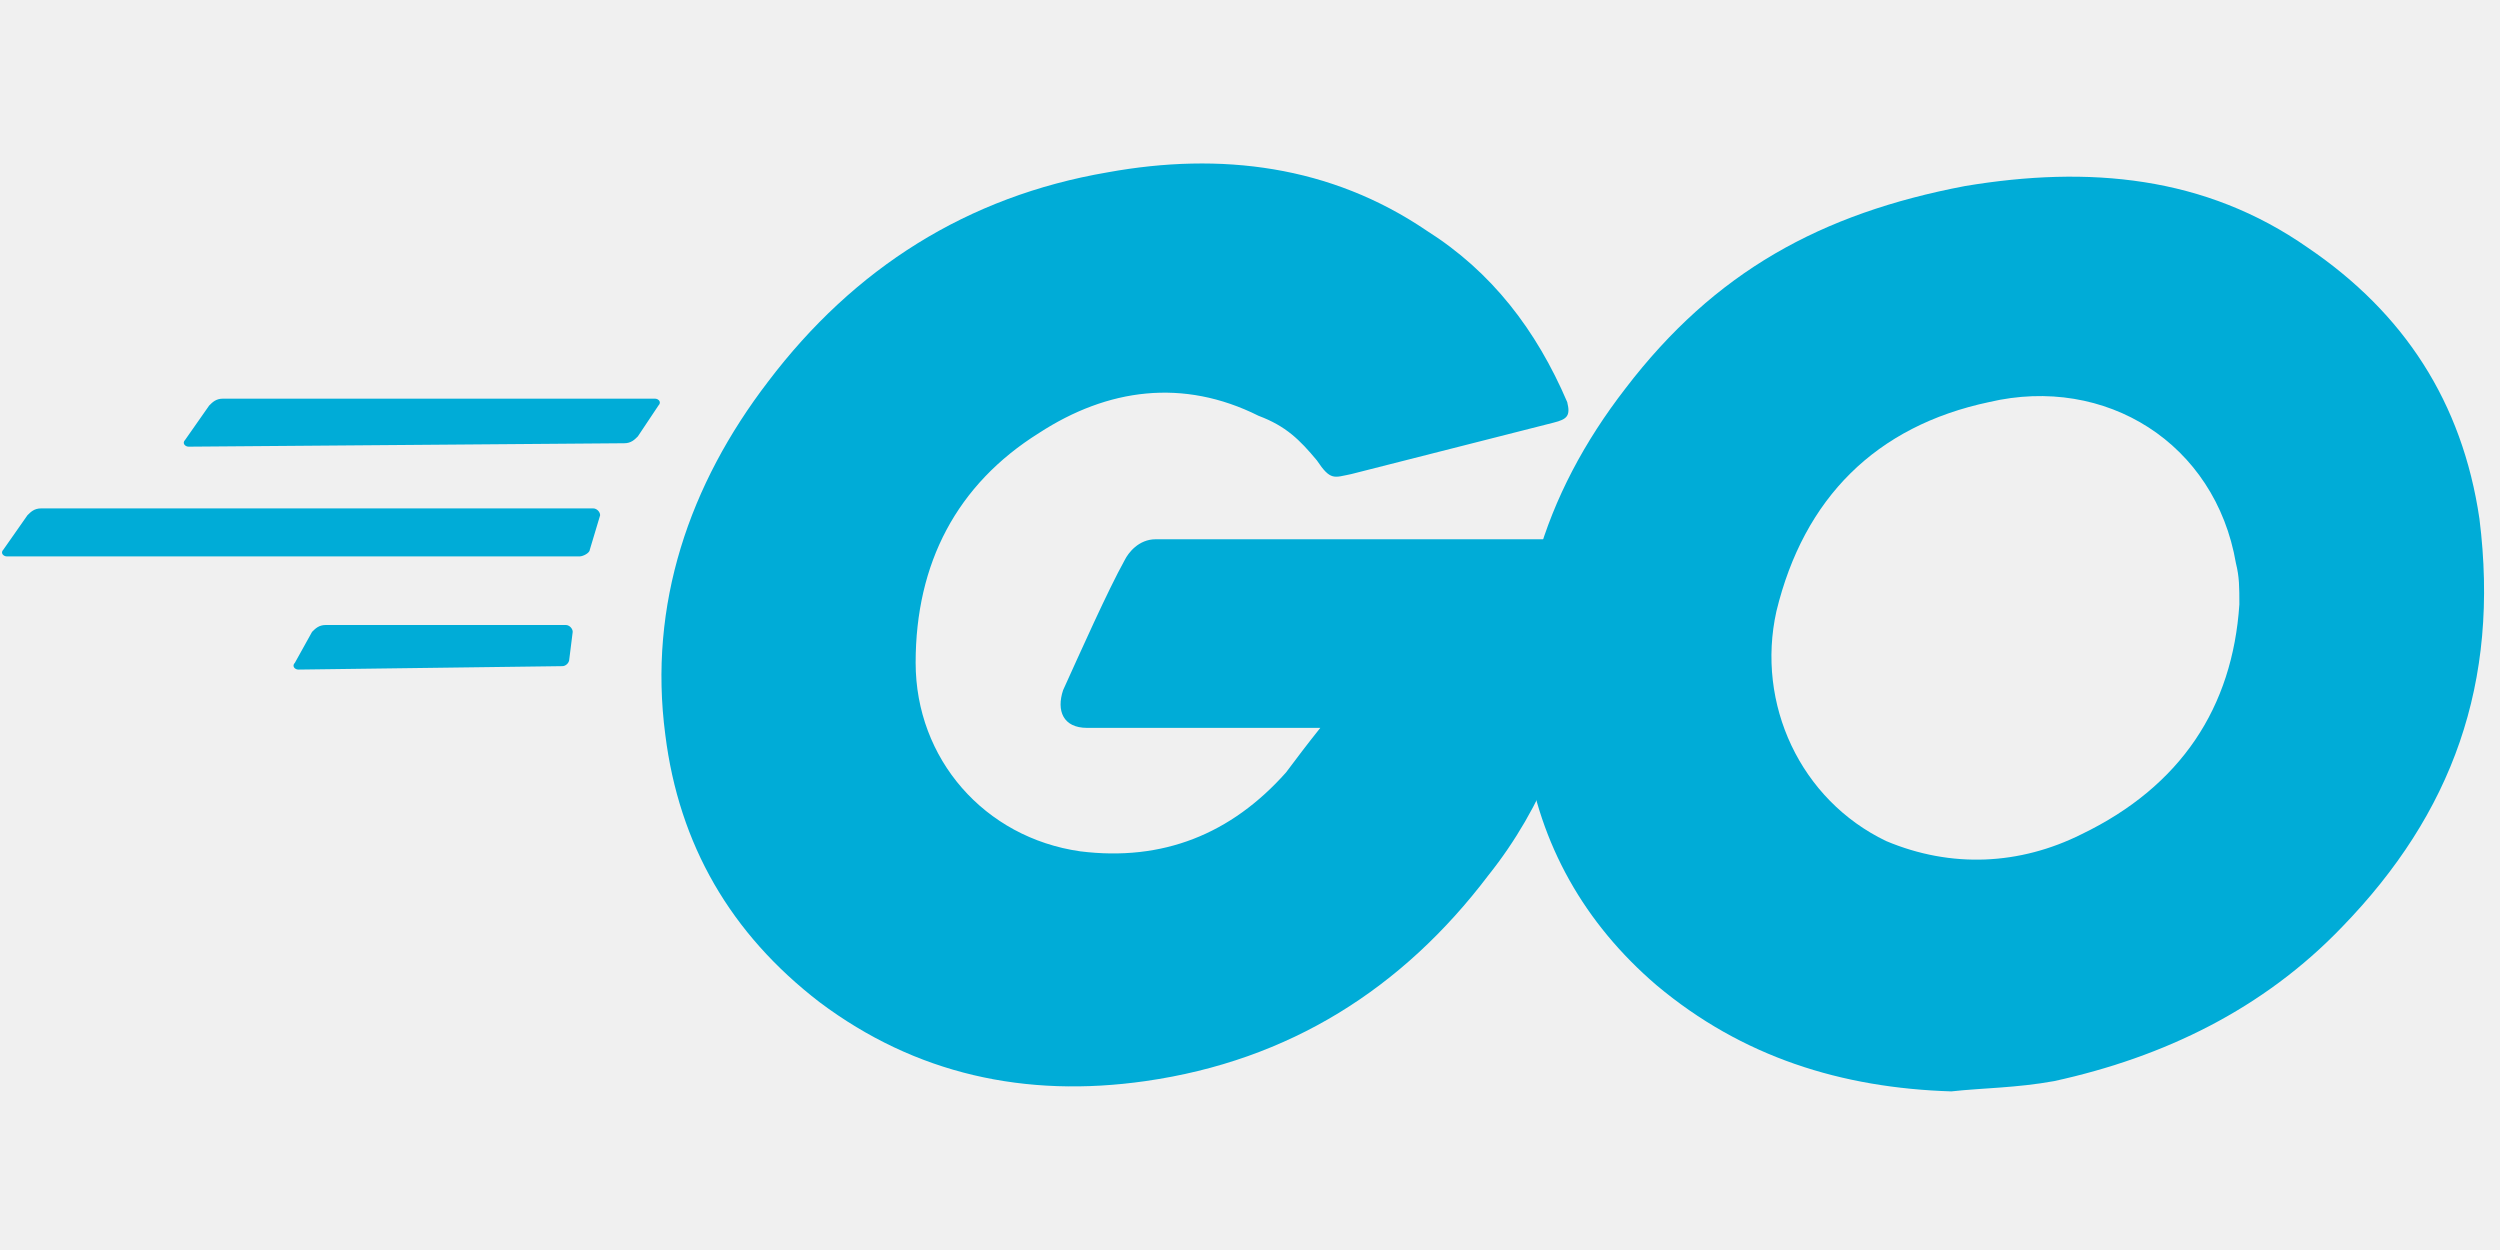
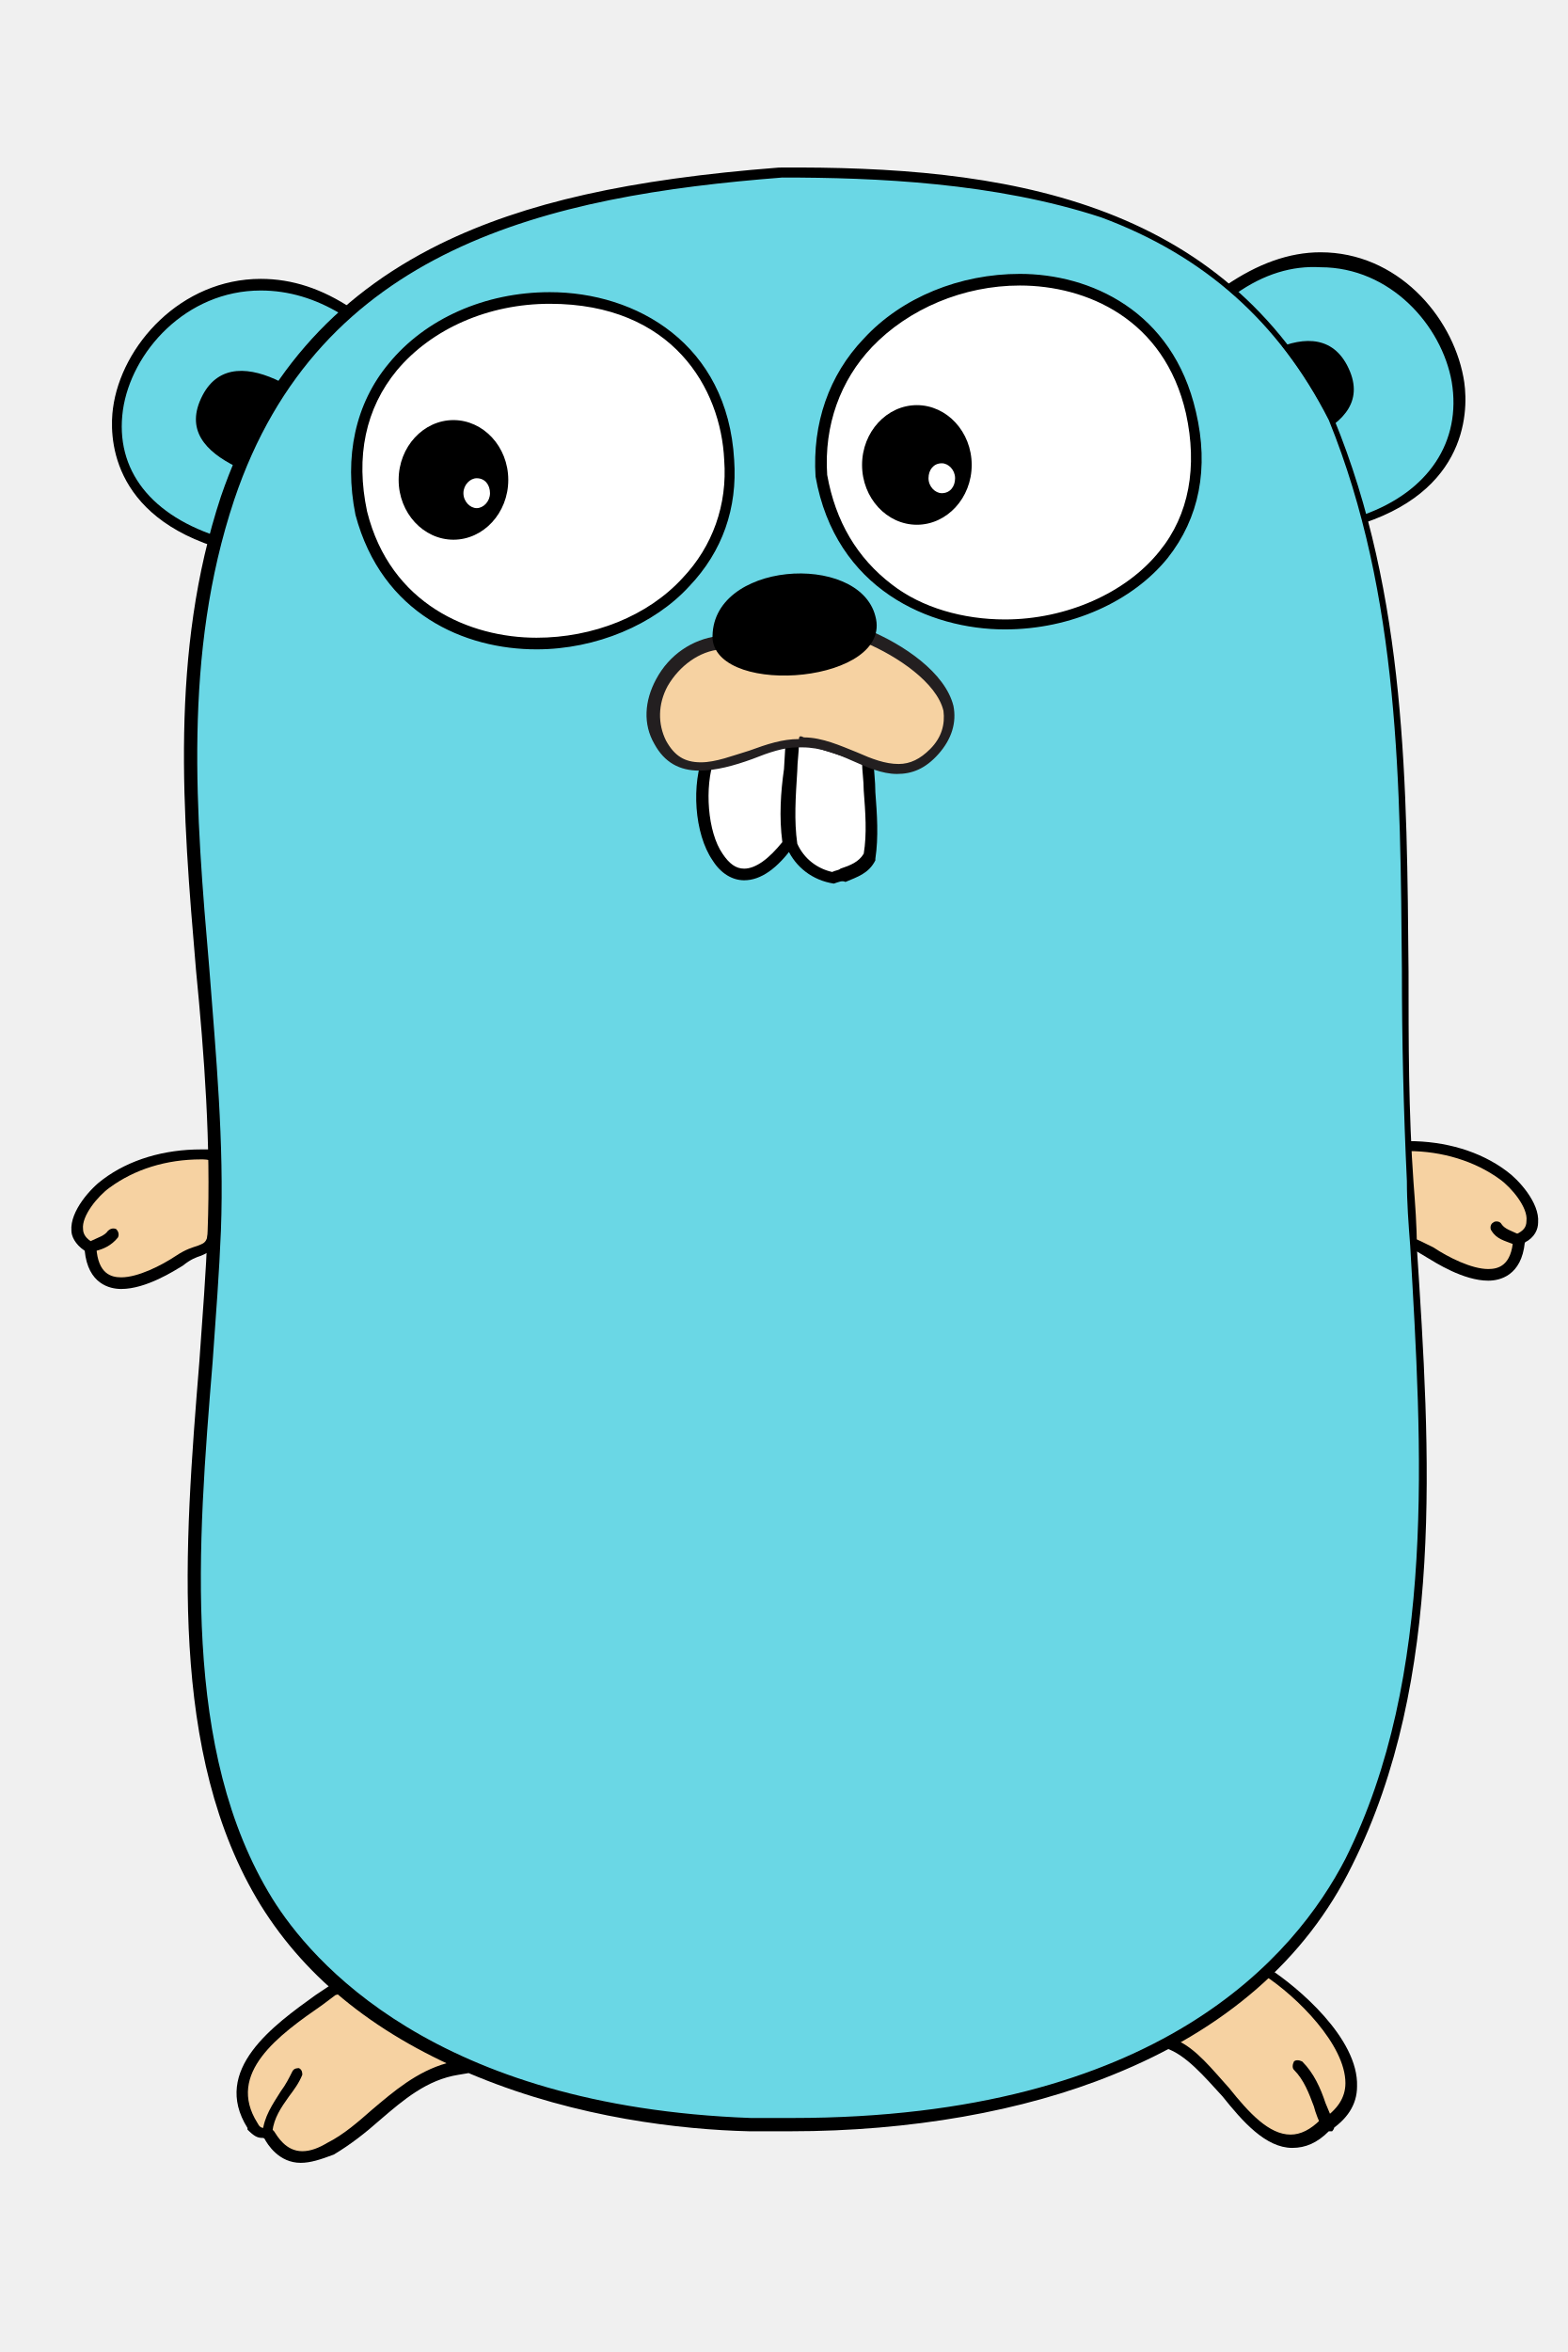
- <svg xmlns="http://www.w3.org/2000/svg" height="1250" viewBox="16.8 16.1 72.9 27.6" width="2500">
-   <switch>
-     <g fill="#00acd7">
-       <path d="m22.3 24.7c-.1 0-.2-.1-.1-.2l.7-1c.1-.1.2-.2.4-.2h12.6c.1 0 .2.1.1.2l-.6.9c-.1.1-.2.2-.4.2zm-5.3 3.2c-.1 0-.2-.1-.1-.2l.7-1c.1-.1.2-.2.4-.2h16.1c.1 0 .2.1.2.2l-.3 1c0 .1-.2.2-.3.2zm8.5 3.3c-.1 0-.2-.1-.1-.2l.5-.9c.1-.1.2-.2.4-.2h7c.1 0 .2.1.2.2l-.1.8c0 .1-.1.2-.2.2zm36.6-7.2-5.9 1.5c-.5.1-.6.2-1-.4-.5-.6-.9-1-1.7-1.3-2.2-1.1-4.4-.8-6.4.5-2.4 1.5-3.6 3.8-3.6 6.7 0 2.8 2 5.1 4.8 5.5 2.4.3 4.4-.5 6-2.3.3-.4.6-.8 1-1.3h-6.8c-.7 0-.9-.5-.7-1.1.5-1.1 1.3-2.9 1.8-3.8.1-.2.4-.6.9-.6h12.8c-.1 1-.1 1.9-.2 2.9-.4 2.5-1.3 4.9-2.9 6.9-2.5 3.3-5.8 5.4-10 6-3.5.5-6.7-.2-9.5-2.3-2.6-2-4.1-4.6-4.5-7.8-.5-3.8.7-7.3 3-10.3 2.5-3.3 5.8-5.4 9.9-6.1 3.3-.6 6.5-.2 9.3 1.7 1.9 1.2 3.2 2.9 4.1 5 .1.4 0 .5-.4.6z" />
-       <path d="m73.7 43.5c-3.2-.1-6.1-1-8.6-3.1-2.1-1.8-3.4-4.1-3.8-6.8-.6-4 .5-7.5 2.9-10.6 2.6-3.4 5.7-5.1 9.9-5.9 3.6-.6 7-.3 10 1.8 2.8 1.9 4.5 4.5 5 7.9.6 4.8-.8 8.6-4 11.9-2.3 2.4-5.2 3.8-8.4 4.5-1.1.2-2.1.2-3 .3zm8.4-14.2c0-.5 0-.8-.1-1.2-.6-3.5-3.8-5.5-7.2-4.7-3.3.7-5.4 2.8-6.2 6.1-.6 2.7.7 5.5 3.2 6.7 1.9.8 3.9.7 5.7-.2 2.9-1.4 4.4-3.7 4.6-6.7z" />
-     </g>
-   </switch>
+ <svg xmlns="http://www.w3.org/2000/svg" height="2500" viewBox="15.7 3.6 94.4 121.6" width="1667">
+   <path clip-rule="evenodd" d="m21.1 68.7c.2 3.5 3.7 1.9 5.3.8 1.5-1.1 2-.2 2.1-2.3.1-1.4.2-2.7.2-4.1-2.3-.2-4.8.3-6.7 1.7-.9.7-2.8 3-.9 3.9" fill="#f6d2a2" fill-rule="evenodd" />
+   <path d="m23 71.2c-.7 0-2-.3-2.2-2.3-.6-.4-.8-.9-.8-1.2-.1-1.2 1.2-2.6 1.9-3.1 1.6-1.2 3.7-1.8 5.9-1.8h1.3v.3c.1 1.1 0 2.2-.1 3.2 0 .3 0 .6-.1.9-.1 1.5-.4 1.7-1.1 2-.3.1-.6.2-1.1.6-.5.3-2.2 1.4-3.7 1.4zm4.8-7.8c-2.1 0-4 .6-5.5 1.7-.7.5-1.7 1.7-1.6 2.5 0 .3.2.6.6.8l.2.1v.2c.1 1.6.9 1.8 1.5 1.8 1 0 2.4-.7 3.3-1.3.6-.4 1-.5 1.3-.6.5-.2.6-.2.7-1.4 0-.3 0-.6.1-.9.1-.9.1-1.9.1-2.8-.3-.1-.5-.1-.7-.1z" />
+   <path clip-rule="evenodd" d="m21.1 68.7c.5-.2 1.1-.3 1.4-.8" fill="#c6b198" fill-rule="evenodd" />
+   <path d="m21.1 69c-.1 0-.3-.1-.3-.2-.1-.2 0-.4.2-.4.1 0 .2-.1.2-.1.4-.2.8-.3 1-.6.1-.1.3-.2.5-.1.1.1.2.3.1.5-.4.5-.9.7-1.3.8l-.2.1z" />
+   <path clip-rule="evenodd" d="m29.3 26.4c-13.6-3.8-3.5-21.1 7.4-14z" fill="#6ad7e5" fill-rule="evenodd" />
+   <path d="m29.5 26.8-.3-.1c-7-2-6.9-7-6.7-8.5.5-3.8 4.1-7.8 8.9-7.8 1.9 0 3.7.6 5.5 1.8l.3.2zm1.9-15.7c-4.5 0-7.8 3.7-8.3 7.2-.5 3.6 1.7 6.4 6 7.7l7.1-13.5c-1.5-.9-3.1-1.4-4.8-1.4z" />
+   <path clip-rule="evenodd" d="m89.6 11.1c10.7-7.5 20.5 9.5 8 13.8z" fill="#6ad7e5" fill-rule="evenodd" />
+   <path d="m97.5 25.3-8.3-14.3.3-.2c1.9-1.3 3.8-2 5.7-2 4.6 0 7.9 3.8 8.6 7.5.3 1.5.6 6.6-6 8.8zm-7.4-14 7.7 13.3c3.9-1.4 5.9-4.4 5.3-8-.6-3.4-3.7-6.9-7.9-6.9-1.7-.1-3.4.4-5.1 1.6z" />
+   <path clip-rule="evenodd" d="m92 112.3c2.7 1.7 7.7 6.8 3.6 9.3-3.9 3.6-6.1-4-9.6-5 1.5-2 3.4-3.9 6-4.3" fill="#f6d2a2" fill-rule="evenodd" />
+   <path d="m93.5 122.9c-1.6 0-3-1.6-4.2-3.1-1.1-1.2-2.2-2.5-3.4-2.9l-.5-.1.3-.4c1.2-1.7 3.2-3.9 6.2-4.4h.1l.1.1c1.7 1.1 5.4 4.2 5.3 7.1 0 1.1-.6 2-1.7 2.7-.7.7-1.4 1-2.2 1zm-7-6.5c1.2.5 2.2 1.8 3.2 2.9 1.2 1.5 2.4 2.8 3.7 2.8.6 0 1.2-.3 1.8-.9h.1c.9-.6 1.4-1.3 1.4-2.2 0-2.3-2.9-5.2-4.9-6.5-1.8.5-3.6 1.7-5.3 3.9zm9.1 5.5c-.1 0-.2-.1-.3-.2-.2-.4-.4-.9-.5-1.3-.3-.8-.6-1.6-1.2-2.2-.1-.1-.1-.3 0-.5.1-.1.3-.1.5 0 .7.7 1.1 1.6 1.4 2.5l.5 1.2c.1.2 0 .4-.1.5z" />
+   <path clip-rule="evenodd" d="m43.2 118.1c-3.2.5-5 3.4-7.7 4.9-2.5 1.5-3.5-.5-3.7-.9-.4-.2-.4.2-1-.4-2.3-3.7 2.4-6.4 4.9-8.2 3.5-.8 5.7 2.2 7.5 4.6" fill="#f6d2a2" fill-rule="evenodd" />
+   <path d="m33.8 123.8c-1.3 0-2-1.1-2.2-1.5h-.1c-.3 0-.5-.1-.9-.5v-.1c-2.2-3.5 1.6-6.2 4.1-8l.9-.6h.2c.4-.1.7-.1 1.1-.1 3 0 4.9 2.6 6.5 4.7l.5.7-.6.1c-1.9.3-3.3 1.5-4.7 2.7-.9.8-1.8 1.5-2.8 2.1-.8.3-1.4.5-2 .5zm-2.2-2.1c.1 0 .2 0 .4.1h.1l.1.1c.2.3.7 1.2 1.7 1.2.5 0 1-.2 1.5-.5 1-.5 1.9-1.3 2.7-2 1.3-1.1 2.7-2.3 4.5-2.8-1.5-2-3.3-4.2-5.8-4.2-.3 0-.6 0-.9.1l-.8.6c-2.6 1.8-5.8 4.1-3.9 7.1.1.2.2.3.4.3zm.2.7c-.2 0-.4-.2-.3-.4.1-1 .6-1.7 1.1-2.5.3-.4.5-.8.7-1.2.1-.2.3-.2.4-.2.2.1.2.3.2.4-.2.5-.5.9-.8 1.3-.5.7-.9 1.3-1 2.1 0 .4-.1.5-.3.5z" />
+   <path clip-rule="evenodd" d="m29.9 21.7c-1.8-.9-3.1-2.2-2-4.3 1-1.9 2.9-1.7 4.7-.8zm64.9-1.8c1.8-.9 3.1-2.2 2-4.3-1-1.9-2.9-1.7-4.7-.8z" fill-rule="evenodd" />
+   <path clip-rule="evenodd" d="m107.1 68.2c-.2 3.5-3.7 1.9-5.3.8-1.5-1.1-2-.2-2.1-2.3-.1-1.4-.2-2.7-.2-4.1 2.3-.2 4.8.3 6.7 1.7 1 .8 2.8 3 .9 3.9" fill="#f6d2a2" fill-rule="evenodd" />
+   <path d="m105.3 70.7c-1.5 0-3.2-1.1-3.7-1.4s-.8-.5-1.1-.6c-.8-.3-1-.5-1.1-2 0-.3 0-.6-.1-.9-.1-1-.2-2.1-.1-3.2v-.3h1.3c2.2 0 4.3.6 5.9 1.8.7.5 2 1.9 1.9 3.1 0 .4-.2.9-.8 1.2-.2 2-1.5 2.3-2.2 2.3zm-5.5-7.7c0 .9 0 1.9.1 2.8 0 .3 0 .6.1.9.1 1.2.2 1.2.7 1.4.3.1.7.3 1.3.6.9.6 2.3 1.3 3.3 1.3.6 0 1.4-.2 1.5-1.8v-.2l.2-.1c.4-.2.6-.4.6-.8.1-.8-.9-2-1.6-2.5-1.5-1.1-3.5-1.7-5.5-1.7-.2.1-.4.1-.7.1z" />
+   <path clip-rule="evenodd" d="m107.1 68.2c-.5-.2-1.1-.3-1.4-.8" fill="#c6b198" fill-rule="evenodd" />
+   <path d="m107.1 68.6h-.1l-.2-.1c-.5-.2-1-.3-1.3-.8-.1-.1-.1-.4.1-.5.1-.1.4-.1.5.1.2.3.6.4 1 .6.1 0 .2.1.2.1.2.1.3.3.2.4s-.3.2-.4.2z" />
+   <path clip-rule="evenodd" d="m62.8 4c13.6 0 26.3 1.9 33 15 6 14.6 3.8 30.4 4.8 45.9.8 13.3 2.5 28.6-3.6 40.9-6.5 12.9-22.7 16.2-36 15.7-10.5-.4-23.1-3.8-29.1-13.4-6.9-11.2-3.7-27.9-3.2-40.4.6-14.8-4-29.7.9-44.1 4.9-15.1 18.5-18.5 33.2-19.6" fill="#6ad7e5" fill-rule="evenodd" />
+   <path d="m63.3 121.9h-2.5c-4.1-.1-10.3-.8-16.4-3.3-5.9-2.4-10.2-5.8-13-10.3-5.6-9.1-4.6-21.6-3.7-32.7.2-2.8.4-5.4.5-7.9.2-5.2-.2-10.6-.7-15.7-.8-9.4-1.6-19.1 1.5-28.5 2.4-7 6.7-12 13.2-15.2 5.1-2.5 11.4-3.9 20.4-4.6 13.4-.1 26.7 1.8 33.4 15.1 4.4 10.7 4.4 22.2 4.5 33.3 0 4.2 0 8.5.3 12.7.1 1.3.2 2.6.2 3.9.8 12.2 1.7 26-3.9 37.2-2.8 5.7-7.7 9.9-14.4 12.6-5.4 2.2-12.2 3.4-19.4 3.4zm-.5-117.6c-14.1 1.1-27.9 4.2-33 19.4-3.1 9.3-2.3 18.9-1.5 28.2.4 5.2.9 10.5.7 15.8-.1 2.5-.3 5.1-.5 7.9-.9 11-1.9 23.4 3.6 32.3 2.3 3.7 9.7 12.5 28.8 13.2h2.5c22.1 0 30.3-9.8 33.3-15.6 5.5-11 4.6-24.8 3.9-36.9-.1-1.3-.2-2.6-.2-3.9-.2-4.2-.3-8.5-.3-12.7-.1-11-.1-22.5-4.4-33.1-3-5.9-7.5-9.9-13.7-12.2-6.4-2.1-13.6-2.4-19.2-2.4z" />
+   <path clip-rule="evenodd" d="m65.2 22.2c2.4 14.2 25.6 10.4 22.3-3.9-3-12.8-23.1-9.2-22.3 3.9" fill="#fff" fill-rule="evenodd" />
+   <path d="m76.2 31.5c-4.5 0-10.2-2.4-11.4-9.2-.2-3.2.8-6.1 2.9-8.3 2.3-2.5 5.8-3.9 9.4-3.9 4.2 0 9.2 2.2 10.6 8.3.8 3.4.2 6.4-1.7 8.8-2.1 2.6-5.8 4.3-9.8 4.3zm-10.7-9.3c.5 2.8 1.8 5 3.9 6.6 1.8 1.4 4.3 2.1 6.8 2.1 3.7 0 7.3-1.6 9.3-4.1 1.8-2.2 2.3-5.1 1.6-8.3-1.3-5.7-6-7.7-10-7.7-3.4 0-6.7 1.4-8.9 3.7-1.9 2-2.9 4.7-2.7 7.7z" />
+   <path clip-rule="evenodd" d="m37.5 24.5c3.2 12.3 22.9 9.2 22.2-3.2-.9-14.8-25.3-12-22.2 3.2" fill="#fff" fill-rule="evenodd" />
+   <path d="m48 32.7c-4.3 0-9.3-2.1-10.9-8.1-.7-3.5 0-6.7 2-9.1 2.2-2.7 5.8-4.3 9.7-4.3 5.2 0 10.7 3.1 11.1 10.1.2 2.9-.7 5.5-2.7 7.6-2.1 2.3-5.6 3.8-9.2 3.8zm.8-20.8c-3.7 0-7.1 1.5-9.2 4-1.9 2.3-2.5 5.2-1.8 8.5 1.4 5.6 6.2 7.6 10.2 7.6 3.4 0 6.7-1.3 8.8-3.6 1.8-1.9 2.7-4.4 2.5-7.1-.2-4.3-3.1-9.4-10.5-9.4z" />
+   <path clip-rule="evenodd" d="m68 39.2c0 1.8.4 3.9.1 5.9-.5.9-1.4 1-2.2 1.3-1.1-.2-2-.9-2.5-1.9-.3-2.2.1-4.4.2-6.6z" fill="#fff" fill-rule="evenodd" />
+   <path d="m65.9 46.8c-1.3-.2-2.3-1-2.8-2.1-.2-1.6-.1-3.1 0-4.6.1-.7.1-1.4.1-2.1v-.4l5.1 1.6v.2c0 .6.1 1.2.1 1.9.1 1.3.2 2.7 0 4v.1c-.4.8-1.1 1-1.8 1.3-.2-.1-.4 0-.7.1zm-2.2-2.4c.4.9 1.2 1.5 2.1 1.7.2-.1.4-.1.5-.2.6-.2 1.1-.4 1.4-.9.2-1.2.1-2.5 0-3.8 0-.6-.1-1.2-.1-1.7l-3.8-1.2c0 .6-.1 1.2-.1 1.7-.1 1.6-.2 3 0 4.4z" />
+   <g clip-rule="evenodd" fill-rule="evenodd">
+     <path d="m46.3 22.5c0 2-1.5 3.6-3.3 3.6s-3.3-1.6-3.3-3.6 1.5-3.6 3.3-3.6 3.3 1.6 3.3 3.6" />
+     <path d="m45.2 23.3c0 .5-.4.9-.8.9s-.8-.4-.8-.9.4-.9.8-.9c.5 0 .8.4.8.9" fill="#fff" />
+     <path d="m74.2 21.6c0 2-1.5 3.6-3.3 3.6s-3.3-1.6-3.3-3.6 1.5-3.6 3.3-3.6 3.3 1.6 3.3 3.6" />
+     <path d="m73.2 22.4c0 .5-.3.9-.8.9-.4 0-.8-.4-.8-.9s.3-.9.8-.9c.4 0 .8.4.8.9m-14.8 16.6c-1.5 3.5.8 10.6 4.8 5.4-.3-2.2.1-4.4.2-6.6z" fill="#fff" />
+   </g>
+   <path d="m60.5 46.6c-.7 0-1.4-.4-1.9-1.2-1.1-1.6-1.3-4.6-.5-6.5l.1-.2 5.5-1.4v.4l-.1 2.2c-.1 1.5-.2 2.9 0 4.4v.1l-.1.1c-1 1.4-2 2.1-3 2.1zm-1.8-7.3c-.6 1.7-.4 4.4.5 5.7.4.6.8.9 1.3.9.7 0 1.5-.6 2.3-1.6-.2-1.5-.1-3 .1-4.4l.1-1.7z" />
+   <path clip-rule="evenodd" d="m58.9 32.2c-2.7.2-4.9 3.5-3.5 6 1.9 3.4 6-.3 8.6 0 3 .1 5.4 3.2 7.8.6 2.7-2.9-1.2-5.7-4.1-7z" fill="#f6d2a2" fill-rule="evenodd" />
+   <path d="m69.7 40.2c-.9 0-1.8-.4-2.7-.8s-1.9-.8-3-.8h-.3c-.8 0-1.7.3-2.7.7-1.1.4-2.2.7-3.2.7-1.2 0-2.1-.5-2.7-1.6-.7-1.2-.6-2.6.1-3.9.8-1.5 2.2-2.4 3.7-2.6l8.9-.4h.1c2.2.9 4.7 2.6 5.2 4.6.2 1-.1 2-.9 2.9s-1.6 1.2-2.5 1.2zm-5.6-2.2c1.1 0 2.2.5 3.2.9.9.4 1.7.7 2.5.7.7 0 1.3-.3 1.9-.9.7-.7.9-1.5.8-2.3-.4-1.7-2.8-3.3-4.7-4.1l-8.7.4c-1.3.1-2.5 1-3.2 2.2-.6 1.1-.6 2.3-.1 3.3.5.9 1.1 1.3 2.1 1.3.9 0 1.9-.4 2.9-.7 1.1-.4 2-.7 3-.7 0-.2.1-.2.3-.1z" fill="#231f20" />
+   <path clip-rule="evenodd" d="m58.6 32.1c-.2-4.7 8.8-5.3 9.8-1.4 1.1 4-9.4 4.9-9.8 1.4" fill-rule="evenodd" />
</svg>
